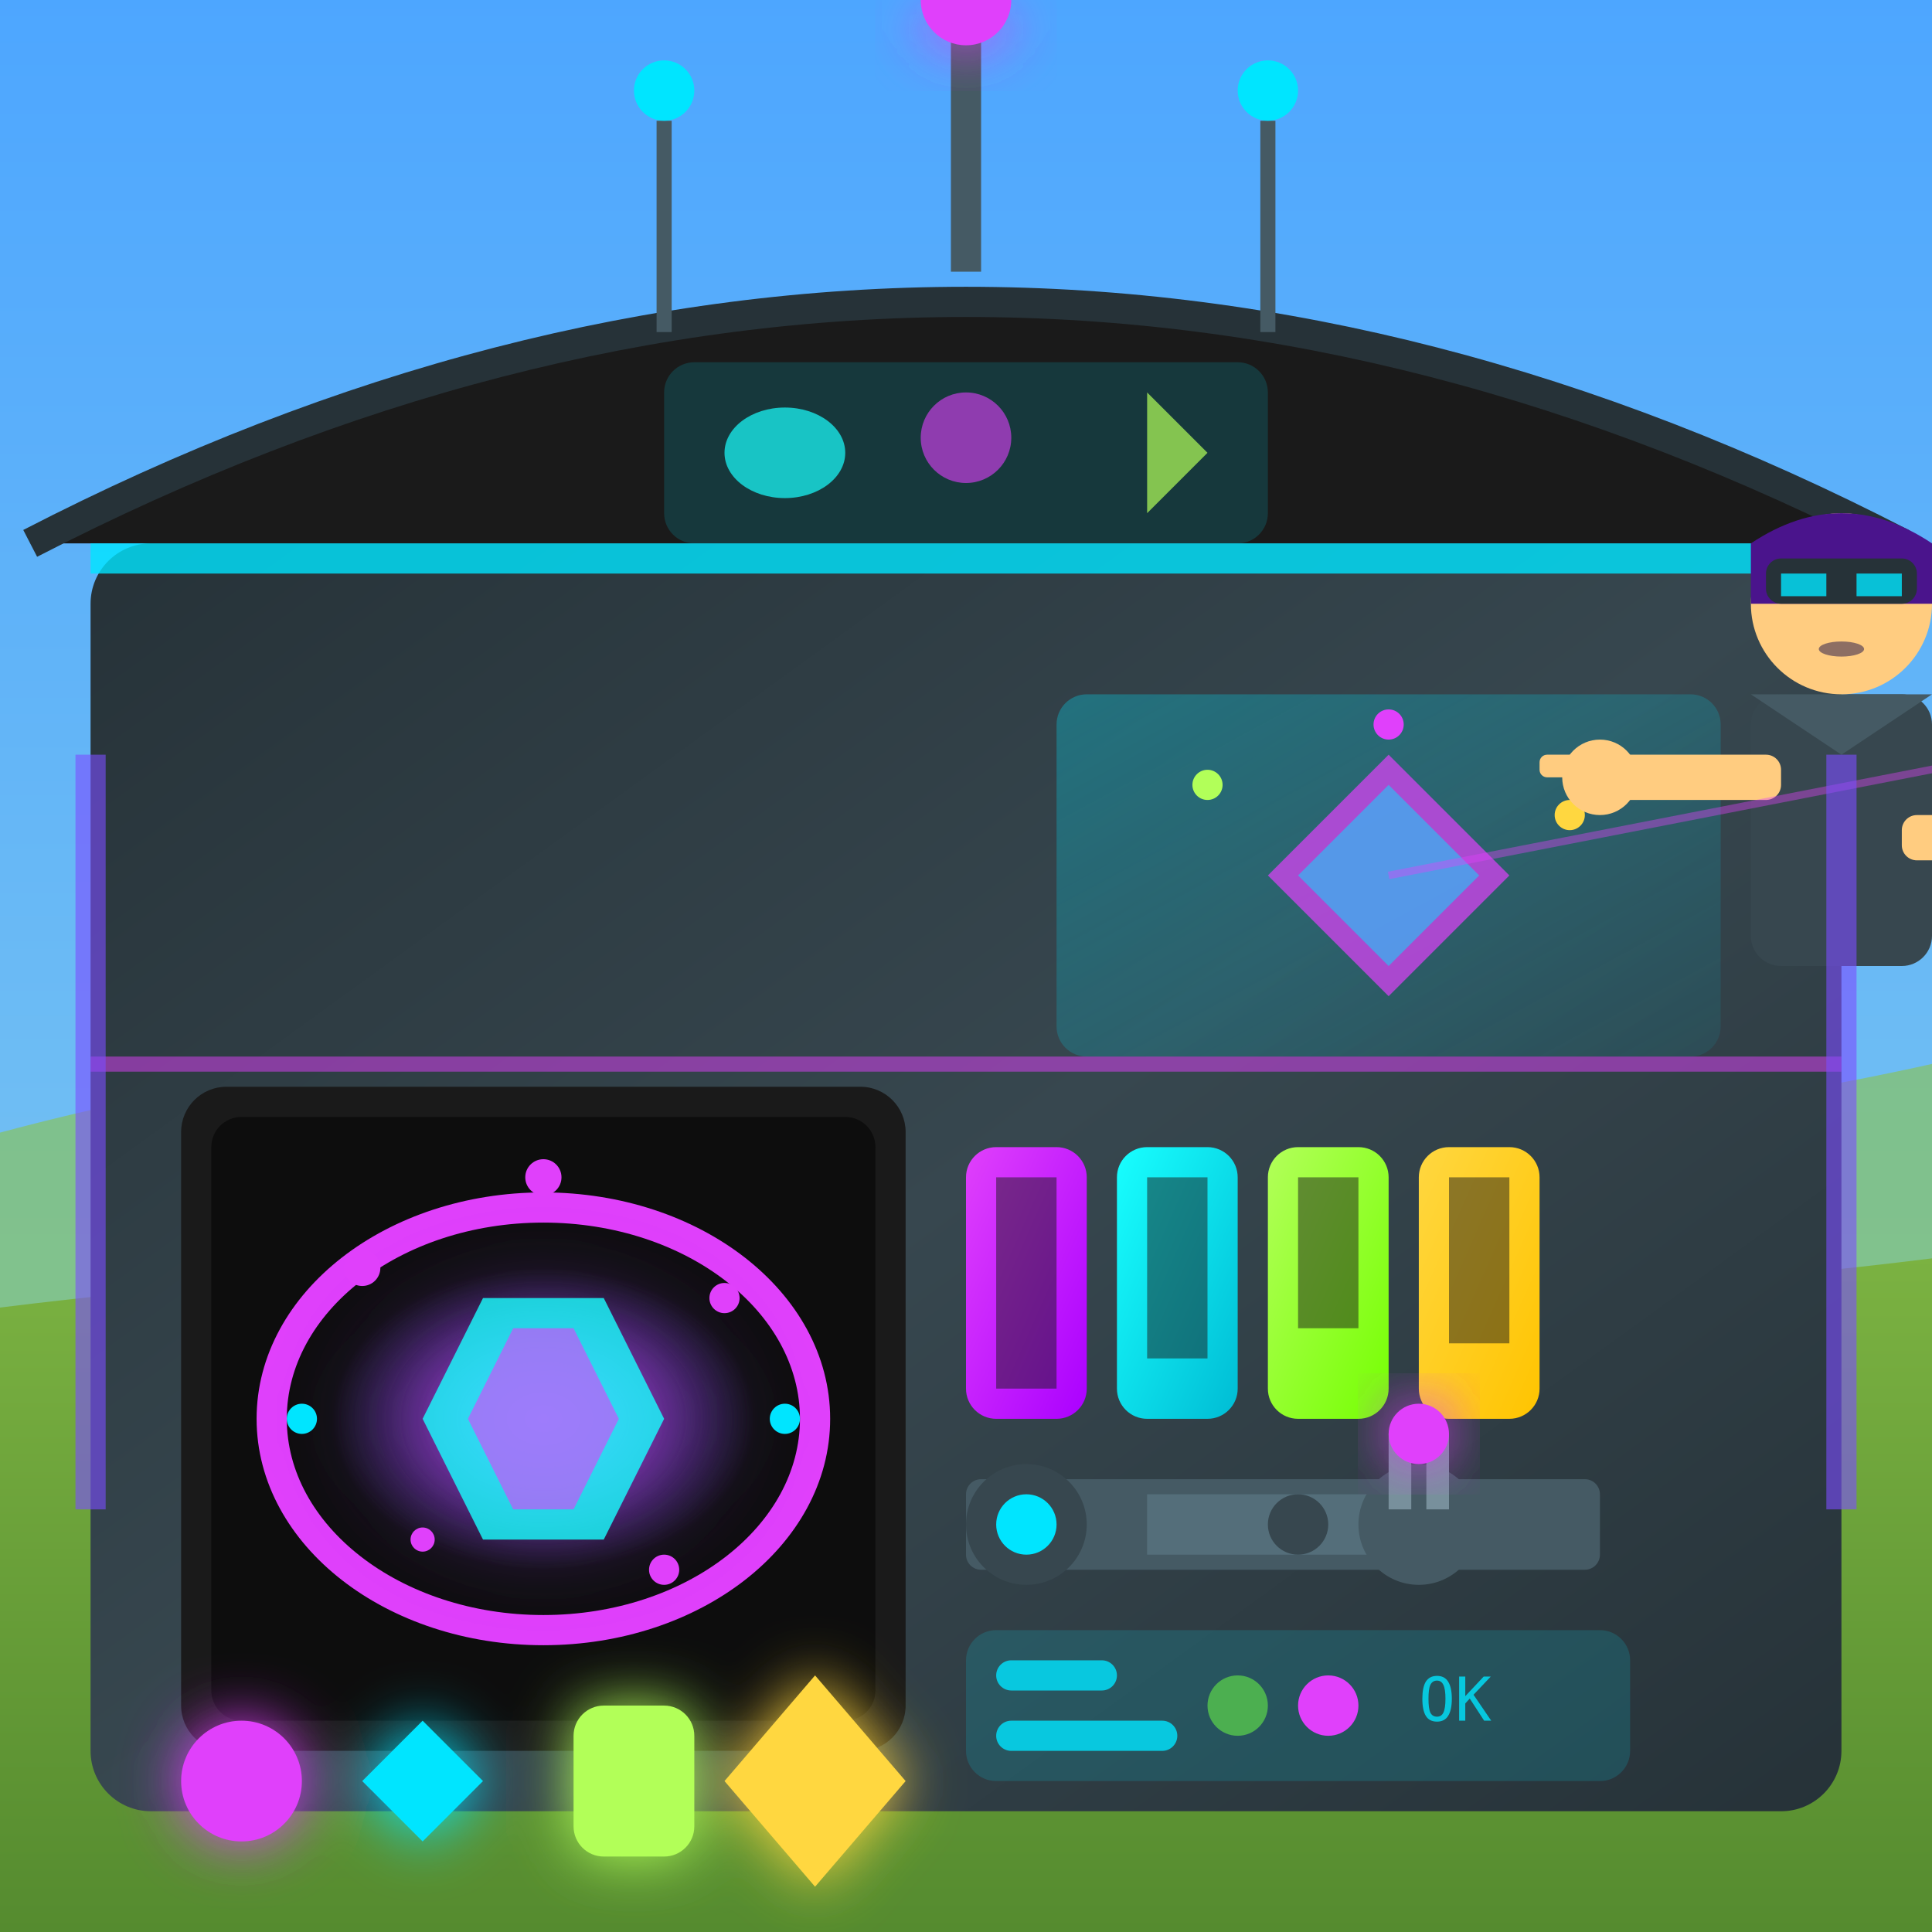
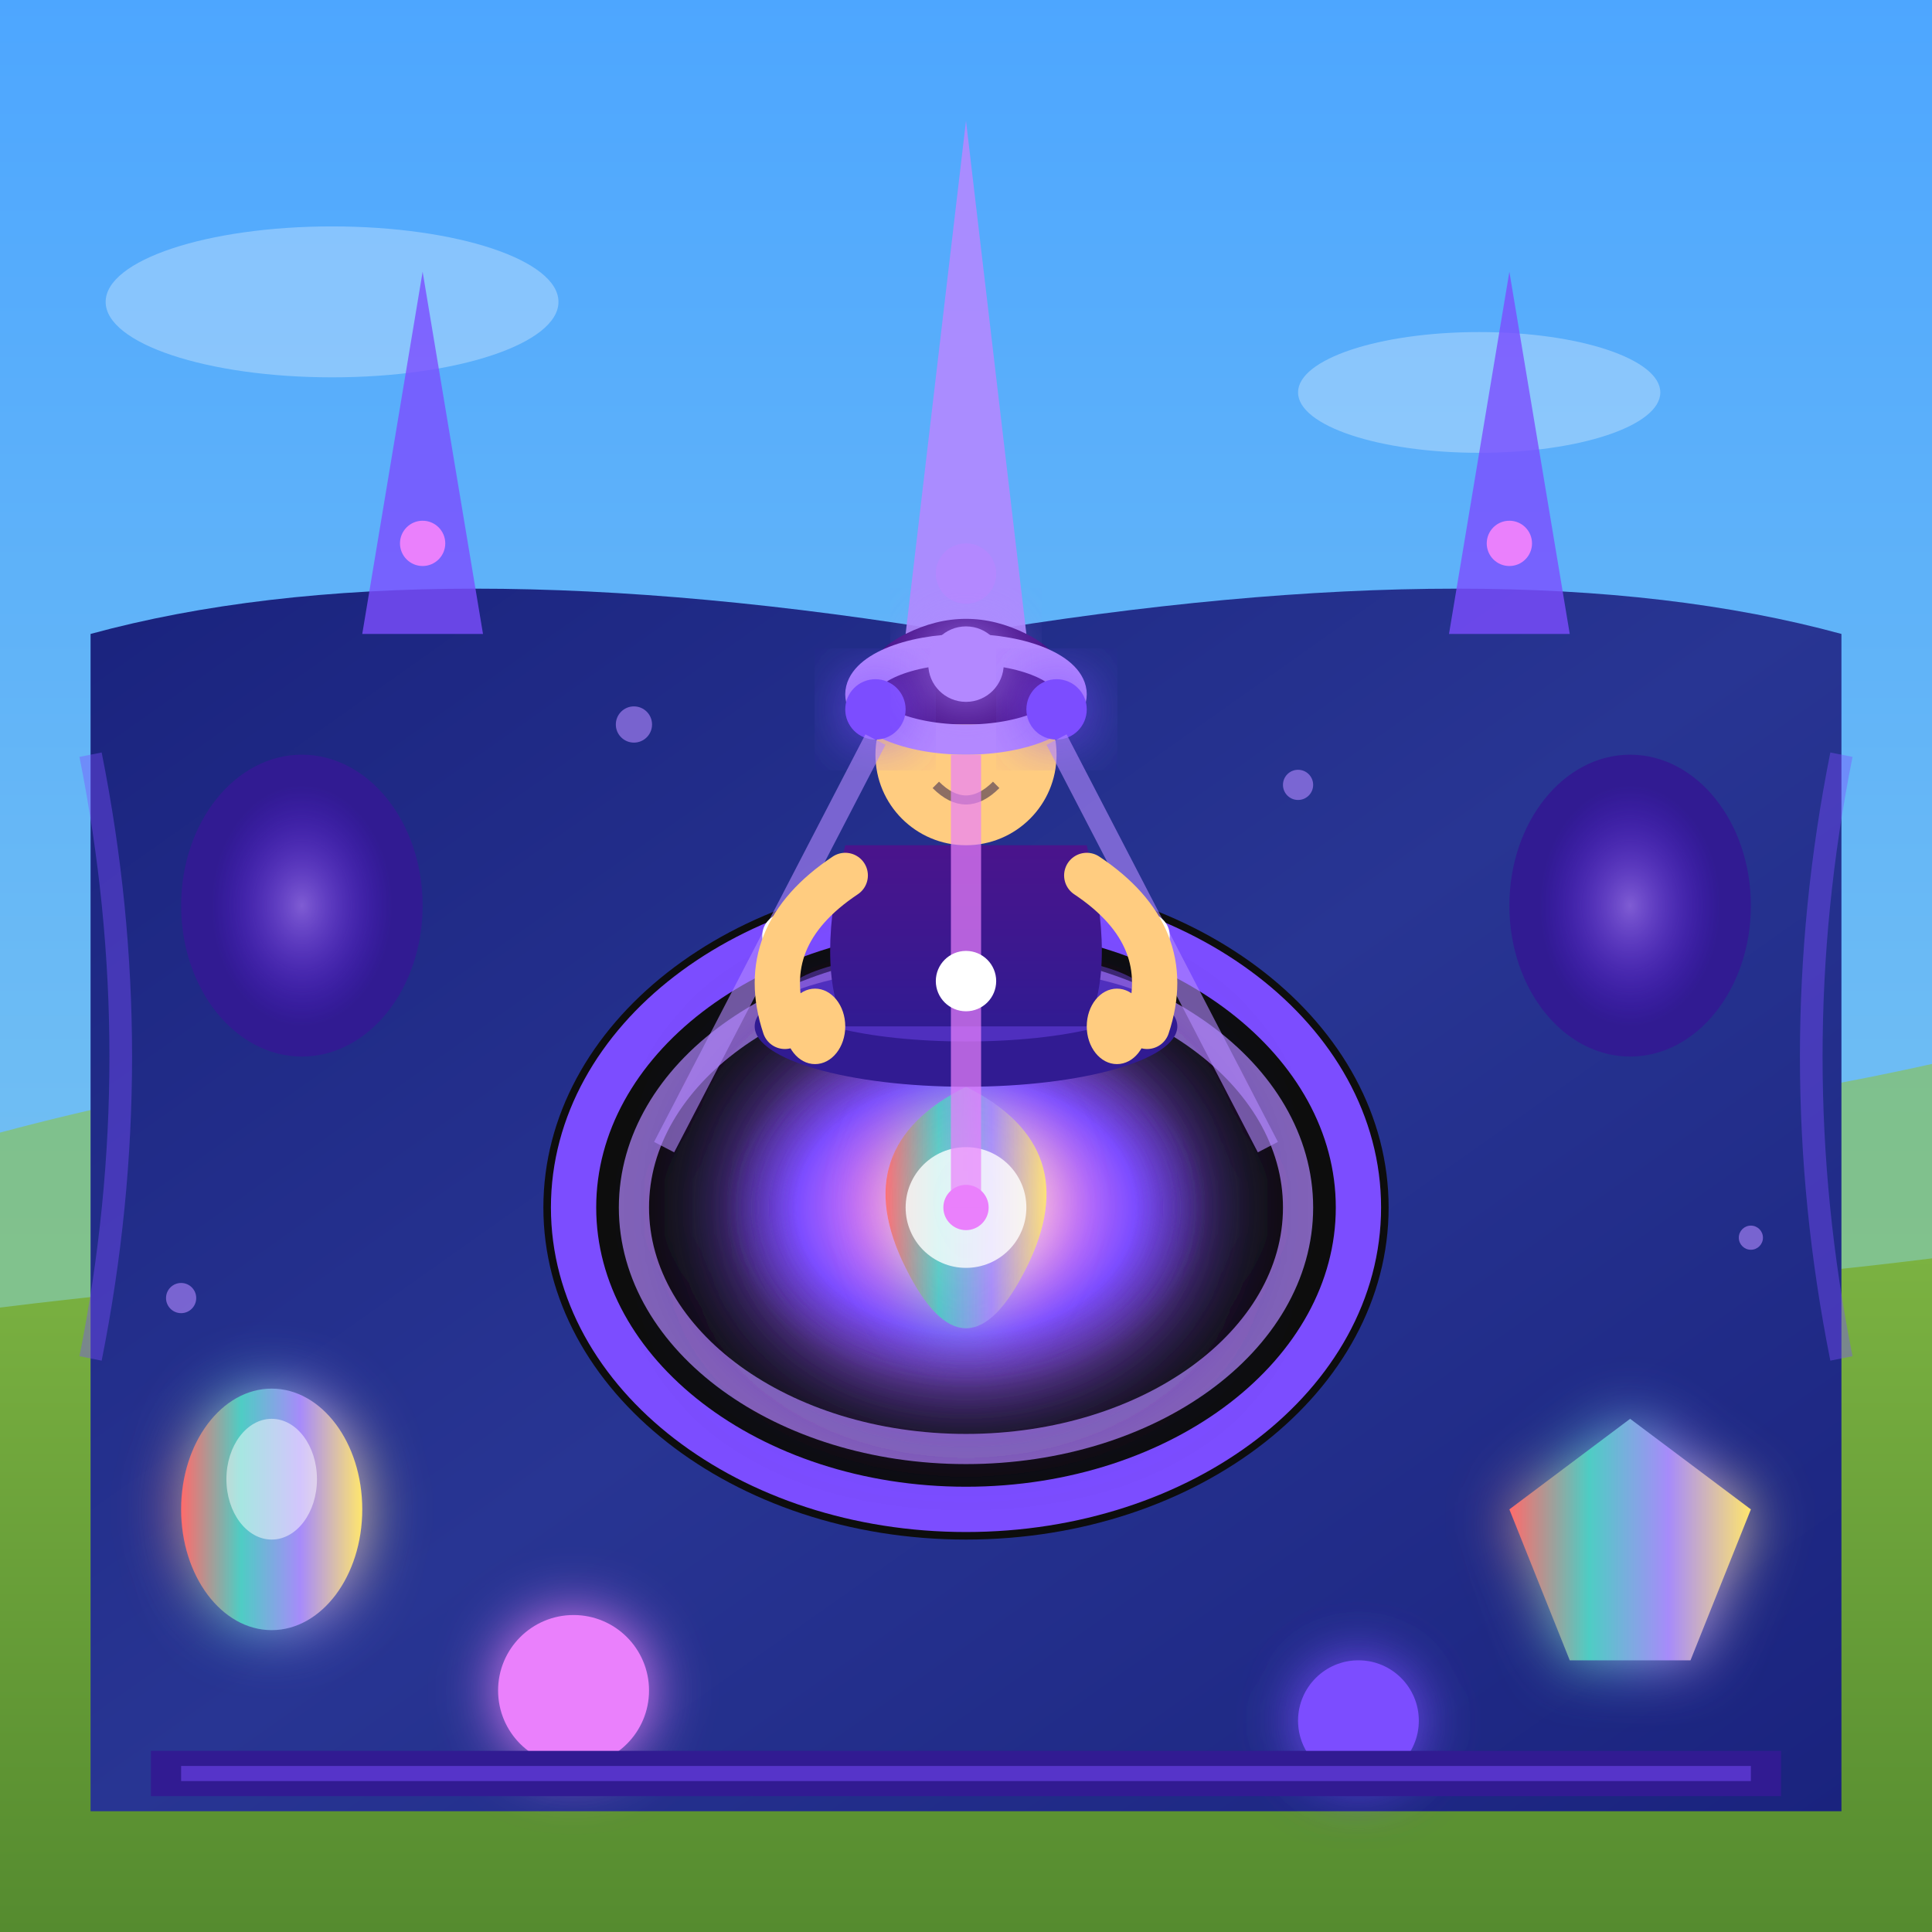
<svg xmlns="http://www.w3.org/2000/svg" viewBox="0 0 128 128" width="128" height="128">
  <defs>
-     <linearGradient id="techWall" x1="0%" y1="0%" x2="100%" y2="100%">
-       <stop offset="0%" style="stop-color:#263238" />
-       <stop offset="50%" style="stop-color:#37474F" />
-       <stop offset="100%" style="stop-color:#263238" />
-     </linearGradient>
-     <linearGradient id="holoPanel" x1="0%" y1="0%" x2="100%" y2="100%">
-       <stop offset="0%" style="stop-color:#00E5FF" stop-opacity="0.3" />
-       <stop offset="100%" style="stop-color:#00BCD4" stop-opacity="0.1" />
-     </linearGradient>
-     <radialGradient id="fabricatorGlow" cx="50%" cy="50%" r="50%">
-       <stop offset="0%" style="stop-color:#E040FB" stop-opacity="0.8" />
-       <stop offset="100%" style="stop-color:#7C4DFF" stop-opacity="0" />
-     </radialGradient>
-     <radialGradient id="holoBeam" cx="50%" cy="0%" r="100%">
-       <stop offset="0%" style="stop-color:#00E5FF" stop-opacity="0.8" />
-       <stop offset="100%" style="stop-color:#00E5FF" stop-opacity="0" />
-     </radialGradient>
-     <linearGradient id="magenta" x1="0%" y1="0%" x2="100%" y2="100%">
-       <stop offset="0%" style="stop-color:#E040FB" />
-       <stop offset="100%" style="stop-color:#AA00FF" />
-     </linearGradient>
-     <linearGradient id="cyan" x1="0%" y1="0%" x2="100%" y2="100%">
-       <stop offset="0%" style="stop-color:#18FFFF" />
-       <stop offset="100%" style="stop-color:#00BCD4" />
-     </linearGradient>
-     <linearGradient id="lime" x1="0%" y1="0%" x2="100%" y2="100%">
-       <stop offset="0%" style="stop-color:#B2FF59" />
-       <stop offset="100%" style="stop-color:#76FF03" />
-     </linearGradient>
-     <linearGradient id="amber" x1="0%" y1="0%" x2="100%" y2="100%">
-       <stop offset="0%" style="stop-color:#FFD740" />
-       <stop offset="100%" style="stop-color:#FFC400" />
-     </linearGradient>
    <linearGradient id="sky" x1="0%" y1="0%" x2="0%" y2="100%">
      <stop offset="0%" style="stop-color:#4da6ff" />
      <stop offset="100%" style="stop-color:#87ceeb" />
    </linearGradient>
    <linearGradient id="grass" x1="0%" y1="0%" x2="0%" y2="100%">
      <stop offset="0%" style="stop-color:#7cb342" />
      <stop offset="100%" style="stop-color:#558b2f" />
+     </linearGradient>
+     <linearGradient id="bioWall" x1="0%" y1="0%" x2="100%" y2="100%">
+       <stop offset="0%" style="stop-color:#1A237E" />
+       <stop offset="50%" style="stop-color:#283593" />
+       <stop offset="100%" style="stop-color:#1A237E" />
+     </linearGradient>
+     <radialGradient id="dreamCore" cx="50%" cy="50%" r="50%">
+       <stop offset="0%" style="stop-color:#FFFFFF" />
+       <stop offset="30%" style="stop-color:#EA80FC" />
+       <stop offset="70%" style="stop-color:#7C4DFF" />
+       <stop offset="100%" style="stop-color:#311B92" stop-opacity="0" />
+     </radialGradient>
+     <radialGradient id="neuralGlow" cx="50%" cy="50%" r="50%">
+       <stop offset="0%" style="stop-color:#B388FF" />
+       <stop offset="100%" style="stop-color:#651FFF" stop-opacity="0" />
+     </radialGradient>
+     <linearGradient id="rainbowFlow" x1="0%" y1="0%" x2="100%" y2="0%">
+       <stop offset="0%" style="stop-color:#FF6B6B">
+         <animate attributeName="stop-color" values="#FF6B6B;#4ECDC4;#A78BFA;#FFE66D;#FF6B6B" dur="4s" repeatCount="indefinite" />
+       </stop>
+       <stop offset="33%" style="stop-color:#4ECDC4">
+         <animate attributeName="stop-color" values="#4ECDC4;#A78BFA;#FFE66D;#FF6B6B;#4ECDC4" dur="4s" repeatCount="indefinite" />
+       </stop>
+       <stop offset="66%" style="stop-color:#A78BFA">
+         <animate attributeName="stop-color" values="#A78BFA;#FFE66D;#FF6B6B;#4ECDC4;#A78BFA" dur="4s" repeatCount="indefinite" />
+       </stop>
+       <stop offset="100%" style="stop-color:#FFE66D">
+         <animate attributeName="stop-color" values="#FFE66D;#FF6B6B;#4ECDC4;#A78BFA;#FFE66D" dur="4s" repeatCount="indefinite" />
+       </stop>
+     </linearGradient>
+     <linearGradient id="artistRobe" x1="0%" y1="0%" x2="0%" y2="100%">
+       <stop offset="0%" style="stop-color:#4A148C" />
+       <stop offset="100%" style="stop-color:#311B92" />
    </linearGradient>
    <filter id="glow" x="-50%" y="-50%" width="200%" height="200%">
      <feGaussianBlur stdDeviation="2" result="coloredBlur" />
      <feMerge>
        <feMergeNode in="coloredBlur" />
        <feMergeNode in="SourceGraphic" />
      </feMerge>
    </filter>
-     <filter id="strongGlow" x="-100%" y="-100%" width="300%" height="300%">
-       <feGaussianBlur stdDeviation="3" result="coloredBlur" />
+     <filter id="dreamGlow" x="-100%" y="-100%" width="300%" height="300%">
+       <feGaussianBlur stdDeviation="4" result="coloredBlur" />
      <feMerge>
+         <feMergeNode in="coloredBlur" />
        <feMergeNode in="coloredBlur" />
        <feMergeNode in="SourceGraphic" />
      </feMerge>
    </filter>
  </defs>
  <rect width="128" height="128" fill="url(#sky)" />
+   <g fill="white" opacity="0.3">
+     <ellipse cx="22" cy="20" rx="15" ry="5">
+       <animate attributeName="cx" values="22;32;22" dur="28s" repeatCount="indefinite" />
+     </ellipse>
+     <ellipse cx="98" cy="26" rx="12" ry="4">
+       <animate attributeName="cx" values="98;108;98" dur="32s" repeatCount="indefinite" />
+     </ellipse>
+   </g>
  <path d="M-10,78 Q30,65 64,72 Q98,79 138,68 L138,88 L-10,88 Z" fill="#8bc34a" opacity="0.6" />
  <path d="M-10,128 L-10,88 Q30,82 64,85 Q98,88 138,82 L138,128 Z" fill="url(#grass)" />
-   <rect x="6" y="36" width="116" height="84" fill="url(#techWall)" rx="4" />
-   <path d="M2,36 Q64,4 126,36" fill="#1A1A1A" stroke="#263238" stroke-width="2" />
-   <line x1="64" y1="2" x2="64" y2="18" stroke="#455A64" stroke-width="2" />
-   <circle cx="64" cy="0" r="3" fill="#E040FB" filter="url(#glow)">
-     <animate attributeName="r" values="2;4;2" dur="1.5s" repeatCount="indefinite" />
-     <animate attributeName="opacity" values="0.6;1;0.6" dur="1.5s" repeatCount="indefinite" />
+   <path d="M6,42 L6,120 L122,120 L122,42 Q100,36 64,42 Q28,36 6,42" fill="url(#bioWall)" />
+   <polygon points="24,42 28,18 32,42" fill="#7C4DFF" opacity="0.8">
+     <animate attributeName="opacity" values="0.6;0.9;0.6" dur="3s" repeatCount="indefinite" />
+   </polygon>
+   <polygon points="60,42 64,8 68,42" fill="#B388FF" opacity="0.9">
+     <animate attributeName="opacity" values="0.8;1;0.8" dur="2.5s" repeatCount="indefinite" />
+   </polygon>
+   <polygon points="96,42 100,18 104,42" fill="#7C4DFF" opacity="0.8">
+     <animate attributeName="opacity" values="0.7;0.95;0.7" dur="3.2s" repeatCount="indefinite" />
+   </polygon>
+   <circle cx="28" cy="36" r="1.5" fill="#EA80FC">
+     <animate attributeName="cy" values="42;26;18" dur="1.5s" repeatCount="indefinite" />
+     <animate attributeName="opacity" values="1;0.5;0" dur="1.5s" repeatCount="indefinite" />
  </circle>
-   <circle cx="64" cy="0" r="6" fill="none" stroke="#E040FB" stroke-width="0.5" opacity="0">
-     <animate attributeName="r" values="4;12;20" dur="2s" repeatCount="indefinite" />
-     <animate attributeName="opacity" values="0.6;0.2;0" dur="2s" repeatCount="indefinite" />
+   <circle cx="64" cy="38" r="2" fill="#B388FF">
+     <animate attributeName="cy" values="42;24;8" dur="1.8s" repeatCount="indefinite" />
+     <animate attributeName="opacity" values="1;0.4;0" dur="1.8s" repeatCount="indefinite" />
  </circle>
-   <line x1="44" y1="8" x2="44" y2="22" stroke="#455A64" stroke-width="1" />
-   <circle cx="44" cy="6" r="2" fill="#00E5FF">
-     <animate attributeName="opacity" values="0.5;1;0.5" dur="1s" repeatCount="indefinite" />
+   <circle cx="100" cy="36" r="1.5" fill="#EA80FC">
+     <animate attributeName="cy" values="42;28;18" dur="1.6s" repeatCount="indefinite" />
+     <animate attributeName="opacity" values="0.8;0.4;0" dur="1.6s" repeatCount="indefinite" />
  </circle>
-   <line x1="84" y1="8" x2="84" y2="22" stroke="#455A64" stroke-width="1" />
-   <circle cx="84" cy="6" r="2" fill="#00E5FF">
-     <animate attributeName="opacity" values="1;0.5;1" dur="1s" repeatCount="indefinite" />
-   </circle>
-   <rect x="6" y="36" width="116" height="2" fill="#00E5FF" opacity="0.8">
-     <animate attributeName="opacity" values="0.6;1;0.6" dur="2s" repeatCount="indefinite" />
+   <ellipse cx="20" cy="60" rx="8" ry="10" fill="#311B92">
+     <animate attributeName="ry" values="10;11;10" dur="4s" repeatCount="indefinite" />
+   </ellipse>
+   <ellipse cx="20" cy="60" rx="6" ry="8" fill="url(#neuralGlow)" opacity="0.6">
+     <animate attributeName="opacity" values="0.4;0.8;0.4" dur="2s" repeatCount="indefinite" />
+   </ellipse>
+   <ellipse cx="108" cy="60" rx="8" ry="10" fill="#311B92">
+     <animate attributeName="ry" values="10;11;10" dur="4.5s" repeatCount="indefinite" />
+   </ellipse>
+   <ellipse cx="108" cy="60" rx="6" ry="8" fill="url(#neuralGlow)" opacity="0.6">
+     <animate attributeName="opacity" values="0.6;0.9;0.6" dur="2.2s" repeatCount="indefinite" />
+   </ellipse>
+   <ellipse cx="64" cy="80" rx="28" ry="22" fill="#0D0D0D" />
+   <ellipse cx="64" cy="80" rx="26" ry="20" fill="none" stroke="#7C4DFF" stroke-width="3">
+     <animate attributeName="rx" values="24;28;24" dur="3s" repeatCount="indefinite" />
+     <animate attributeName="ry" values="18;22;18" dur="3s" repeatCount="indefinite" />
+   </ellipse>
+   <ellipse cx="64" cy="80" rx="22" ry="16" fill="none" stroke="#B388FF" stroke-width="2" opacity="0.7">
+     <animate attributeName="rx" values="20;24;20" dur="2.5s" repeatCount="indefinite" />
+     <animate attributeName="ry" values="14;18;14" dur="2.5s" repeatCount="indefinite" />
+   </ellipse>
+   <ellipse cx="64" cy="80" rx="16" ry="12" fill="url(#dreamCore)" filter="url(#dreamGlow)">
+     <animate attributeName="rx" values="14;18;14" dur="2s" repeatCount="indefinite" />
+     <animate attributeName="ry" values="10;14;10" dur="2s" repeatCount="indefinite" />
+   </ellipse>
+   <g filter="url(#glow)">
+     <path d="M64,72 Q72,76 68,84 Q64,92 60,84 Q56,76 64,72" fill="url(#rainbowFlow)" opacity="0.9">
+       <animate attributeName="d" values="M64,72 Q72,76 68,84 Q64,92 60,84 Q56,76 64,72;                 M64,70 Q76,78 66,86 Q62,94 58,82 Q54,74 64,70;                 M64,74 Q70,74 70,82 Q66,90 62,86 Q58,78 64,74;                 M64,72 Q72,76 68,84 Q64,92 60,84 Q56,76 64,72" dur="4s" repeatCount="indefinite" />
+     </path>
+     <circle cx="64" cy="80" r="4" fill="#FFFFFF" opacity="0.8">
+       <animate attributeName="r" values="3;6;3" dur="1.5s" repeatCount="indefinite" />
+       <animate attributeName="opacity" values="0.6;1;0.6" dur="1.5s" repeatCount="indefinite" />
+     </circle>
+   </g>
+   <g fill="#EA80FC">
+     <circle cx="64" cy="80" r="1.5">
+       <animate attributeName="cx" values="64;50;40" dur="2s" repeatCount="indefinite" />
+       <animate attributeName="cy" values="80;72;68" dur="2s" repeatCount="indefinite" />
+       <animate attributeName="opacity" values="0;1;0" dur="2s" repeatCount="indefinite" />
+     </circle>
+     <circle cx="64" cy="80" r="1.2">
+       <animate attributeName="cx" values="64;78;88" dur="2.2s" repeatCount="indefinite" />
+       <animate attributeName="cy" values="80;74;70" dur="2.2s" repeatCount="indefinite" />
+       <animate attributeName="opacity" values="0;1;0" dur="2.2s" repeatCount="indefinite" />
+     </circle>
+     <circle cx="64" cy="80" r="1">
+       <animate attributeName="cx" values="64;52;44" dur="1.8s" repeatCount="indefinite" />
+       <animate attributeName="cy" values="80;88;94" dur="1.8s" repeatCount="indefinite" />
+       <animate attributeName="opacity" values="0;0.8;0" dur="1.8s" repeatCount="indefinite" />
+     </circle>
+     <circle cx="64" cy="80" r="1.3">
+       <animate attributeName="cx" values="64;76;84" dur="2.4s" repeatCount="indefinite" />
+       <animate attributeName="cy" values="80;86;92" dur="2.4s" repeatCount="indefinite" />
+       <animate attributeName="opacity" values="0;0.9;0" dur="2.4s" repeatCount="indefinite" />
+     </circle>
+   </g>
+   <g transform="translate(64, 50)">
+     <ellipse cx="0" cy="18" rx="14" ry="4" fill="#311B92">
+       <animate attributeName="cy" values="18;16;18" dur="3s" repeatCount="indefinite" />
+     </ellipse>
+     <ellipse cx="0" cy="16" rx="12" ry="3" fill="#7C4DFF" opacity="0.4">
+       <animate attributeName="cy" values="16;14;16" dur="3s" repeatCount="indefinite" />
+     </ellipse>
+     <path d="M-8,6 Q-10,14 -8,18 L8,18 Q10,14 8,6 Z" fill="url(#artistRobe)">
+       <animate attributeName="d" values="M-8,6 Q-10,14 -8,18 L8,18 Q10,14 8,6 Z;M-8,6 Q-11,14 -9,18 L9,18 Q11,14 8,6 Z;M-8,6 Q-10,14 -8,18 L8,18 Q10,14 8,6 Z" dur="4s" repeatCount="indefinite" />
+     </path>
+     <circle cx="0" cy="0" r="6" fill="#FFCC80" />
+     <path d="M-3,-1 Q-2,-2 -1,-1" fill="none" stroke="#5D4037" stroke-width="0.8" />
+     <path d="M1,-1 Q2,-2 3,-1" fill="none" stroke="#5D4037" stroke-width="0.8" />
+     <path d="M-2,2 Q0,4 2,2" fill="none" stroke="#8D6E63" stroke-width="0.6" />
+     <path d="M-6,-2 Q-8,-6 -4,-8 Q0,-10 4,-8 Q8,-6 6,-2" fill="#4A148C" />
+     <ellipse cx="0" cy="-4" rx="7" ry="3" fill="none" stroke="#B388FF" stroke-width="2">
+       <animate attributeName="stroke" values="#B388FF;#EA80FC;#B388FF" dur="1s" repeatCount="indefinite" />
+     </ellipse>
+     <circle cx="-6" cy="-3" r="2" fill="#7C4DFF" filter="url(#glow)">
+       <animate attributeName="fill" values="#7C4DFF;#EA80FC;#7C4DFF" dur="0.8s" repeatCount="indefinite" />
+     </circle>
+     <circle cx="0" cy="-6" r="2.5" fill="#B388FF" filter="url(#glow)">
+       <animate attributeName="fill" values="#B388FF;#FFFFFF;#B388FF" dur="0.6s" repeatCount="indefinite" />
+       <animate attributeName="r" values="2;3;2" dur="0.6s" repeatCount="indefinite" />
+     </circle>
+     <circle cx="6" cy="-3" r="2" fill="#7C4DFF" filter="url(#glow)">
+       <animate attributeName="fill" values="#7C4DFF;#EA80FC;#7C4DFF" dur="0.8s" repeatCount="indefinite" begin="0.2s" />
+     </circle>
+     <line x1="-6" y1="-1" x2="-20" y2="26" stroke="#B388FF" stroke-width="1.5" opacity="0.6">
+       <animate attributeName="opacity" values="0.3;0.8;0.3" dur="1s" repeatCount="indefinite" />
+     </line>
+     <line x1="0" y1="0" x2="0" y2="30" stroke="#EA80FC" stroke-width="2" opacity="0.7">
+       <animate attributeName="opacity" values="0.4;1;0.4" dur="0.8s" repeatCount="indefinite" />
+     </line>
+     <line x1="6" y1="-1" x2="20" y2="26" stroke="#B388FF" stroke-width="1.5" opacity="0.6">
+       <animate attributeName="opacity" values="0.3;0.8;0.3" dur="1s" repeatCount="indefinite" begin="0.3s" />
+     </line>
+     <circle cx="-12" cy="12" r="1.5" fill="#FFFFFF">
+       <animate attributeName="cx" values="-6;-13;-20" dur="0.8s" repeatCount="indefinite" />
+       <animate attributeName="cy" values="-1;12;26" dur="0.8s" repeatCount="indefinite" />
+       <animate attributeName="opacity" values="1;0.5;0" dur="0.8s" repeatCount="indefinite" />
+     </circle>
+     <circle cx="0" cy="15" r="2" fill="#FFFFFF">
+       <animate attributeName="cy" values="0;15;30" dur="0.6s" repeatCount="indefinite" />
+       <animate attributeName="opacity" values="1;0.6;0" dur="0.6s" repeatCount="indefinite" />
+     </circle>
+     <circle cx="12" cy="12" r="1.5" fill="#FFFFFF">
+       <animate attributeName="cx" values="6;13;20" dur="0.8s" repeatCount="indefinite" />
+       <animate attributeName="cy" values="-1;12;26" dur="0.8s" repeatCount="indefinite" />
+       <animate attributeName="opacity" values="1;0.5;0" dur="0.8s" repeatCount="indefinite" begin="0.2s" />
+     </circle>
+     <path d="M-8,8 Q-14,12 -12,18" fill="none" stroke="#FFCC80" stroke-width="3" stroke-linecap="round" />
+     <path d="M8,8 Q14,12 12,18" fill="none" stroke="#FFCC80" stroke-width="3" stroke-linecap="round" />
+     <ellipse cx="-10" cy="18" rx="2" ry="2.5" fill="#FFCC80" />
+     <ellipse cx="10" cy="18" rx="2" ry="2.5" fill="#FFCC80" />
+   </g>
+   <g filter="url(#glow)">
+     <ellipse cx="18" cy="100" rx="6" ry="8" fill="url(#rainbowFlow)">
+       <animate attributeName="ry" values="8;10;8" dur="3s" repeatCount="indefinite" />
+     </ellipse>
+     <ellipse cx="18" cy="98" rx="3" ry="4" fill="#FFFFFF" opacity="0.5" />
+     <polygon points="108,94 116,100 112,110 104,110 100,100" fill="url(#rainbowFlow)">
+       <animateTransform attributeName="transform" type="rotate" values="0 108 102;10 108 102;0 108 102;-10 108 102;0 108 102" dur="5s" repeatCount="indefinite" />
+     </polygon>
+     <circle cx="38" cy="112" r="5" fill="#EA80FC">
+       <animate attributeName="cy" values="112;108;112" dur="2s" repeatCount="indefinite" />
+       <animate attributeName="r" values="5;6;5" dur="2s" repeatCount="indefinite" />
+     </circle>
+     <circle cx="90" cy="114" r="4" fill="#7C4DFF">
+       <animate attributeName="cy" values="114;110;114" dur="2.5s" repeatCount="indefinite" />
+     </circle>
+   </g>
+   <g fill="#B388FF" opacity="0.6">
+     <circle cx="12" cy="86" r="1">
+       <animate attributeName="cy" values="86;80;74" dur="3s" repeatCount="indefinite" />
+       <animate attributeName="opacity" values="0.6;0.2;0" dur="3s" repeatCount="indefinite" />
+     </circle>
+     <circle cx="116" cy="82" r="0.8">
+       <animate attributeName="cy" values="82;76;70" dur="3.5s" repeatCount="indefinite" />
+       <animate attributeName="opacity" values="0.5;0.2;0" dur="3.5s" repeatCount="indefinite" />
+     </circle>
+     <circle cx="42" cy="48" r="1.2">
+       <animate attributeName="cy" values="48;42;36" dur="2.5s" repeatCount="indefinite" />
+       <animate attributeName="opacity" values="0.7;0.3;0" dur="2.5s" repeatCount="indefinite" />
+     </circle>
+     <circle cx="86" cy="52" r="1">
+       <animate attributeName="cy" values="52;46;40" dur="2.8s" repeatCount="indefinite" />
+       <animate attributeName="opacity" values="0.6;0.2;0" dur="2.8s" repeatCount="indefinite" />
+     </circle>
+   </g>
+   <rect x="10" y="116" width="108" height="3" fill="#311B92" />
+   <rect x="12" y="117" width="104" height="1" fill="#7C4DFF" opacity="0.5">
+     <animate attributeName="opacity" values="0.3;0.7;0.3" dur="2s" repeatCount="indefinite" />
  </rect>
-   <rect x="6" y="70" width="116" height="1" fill="#E040FB" opacity="0.5">
-     <animate attributeName="opacity" values="0.3;0.7;0.3" dur="2.5s" repeatCount="indefinite" />
-   </rect>
-   <g transform="translate(70, 40)">
-     <rect x="0" y="6" width="44" height="24" fill="url(#holoPanel)" rx="2">
-       <animate attributeName="opacity" values="0.8;1;0.8" dur="3s" repeatCount="indefinite" />
-     </rect>
-     <g>
-       <animateTransform attributeName="transform" type="rotate" values="0 22 18;360 22 18" dur="6s" repeatCount="indefinite" />
-       <polygon points="22,10 30,18 22,26 14,18" fill="#E040FB" opacity="0.7" />
-       <polygon points="22,12 28,18 22,24 16,18" fill="#00E5FF" opacity="0.5" />
-     </g>
-     <circle cx="10" cy="12" r="1" fill="#B2FF59">
-       <animate attributeName="cy" values="12;16;12" dur="1.5s" repeatCount="indefinite" />
-     </circle>
-     <circle cx="34" cy="14" r="1" fill="#FFD740">
-       <animate attributeName="cy" values="14;10;14" dur="1.8s" repeatCount="indefinite" />
-     </circle>
-     <circle cx="22" cy="8" r="1" fill="#E040FB">
-       <animate attributeName="r" values="1;1.5;1" dur="1s" repeatCount="indefinite" />
-     </circle>
-     <rect x="46" y="6" width="12" height="18" fill="#37474F" rx="2" />
-     <polygon points="46,6 52,10 58,6" fill="#455A64" />
-     <circle cx="52" cy="0" r="6" fill="#FFCC80" />
-     <path d="M46,-4 Q52,-8 58,-4 L58,0 L46,0 Z" fill="#4A148C" />
-     <rect x="47" y="-3" width="10" height="3" fill="#263238" rx="1" />
-     <rect x="48" y="-2" width="3" height="1.5" fill="#00E5FF" opacity="0.8">
-       <animate attributeName="opacity" values="0.6;1;0.6" dur="0.8s" repeatCount="indefinite" />
-     </rect>
-     <rect x="53" y="-2" width="3" height="1.5" fill="#00E5FF" opacity="0.8">
-       <animate attributeName="opacity" values="1;0.6;1" dur="0.8s" repeatCount="indefinite" />
-     </rect>
-     <ellipse cx="52" cy="3" rx="1.5" ry="0.5" fill="#8D6E63" />
-     <g>
-       <animateTransform attributeName="transform" type="rotate" values="0 46 12;-20 46 12;0 46 12" dur="2s" repeatCount="indefinite" />
-       <rect x="36" y="10" width="12" height="3" fill="#FFCC80" rx="1" />
-       <circle cx="36" cy="11.5" r="2.5" fill="#FFCC80" />
-       <rect x="32" y="10" width="5" height="1.5" fill="#FFCC80" rx="0.5" />
-     </g>
-     <rect x="56" y="14" width="10" height="3" fill="#FFCC80" rx="1" />
-     <circle cx="66" cy="15.5" r="2.5" fill="#FFCC80" />
-     <rect x="62" y="12" width="2" height="8" fill="#546E7A" />
-     <circle cx="63" cy="10" r="2" fill="#E040FB" filter="url(#glow)">
-       <animate attributeName="r" values="1.5;2.5;1.5" dur="0.5s" repeatCount="indefinite" />
-     </circle>
-     <line x1="63" y1="10" x2="22" y2="18" stroke="#E040FB" stroke-width="0.5" opacity="0.4">
-       <animate attributeName="opacity" values="0.2;0.6;0.2" dur="2s" repeatCount="indefinite" />
-     </line>
-   </g>
-   <rect x="12" y="72" width="48" height="44" fill="#1A1A1A" rx="3" />
-   <rect x="14" y="74" width="44" height="40" fill="#0D0D0D" rx="2" />
-   <ellipse cx="36" cy="94" rx="18" ry="14" fill="none" stroke="#E040FB" stroke-width="2">
-     <animate attributeName="stroke-dasharray" values="0 120;60 60;0 120" dur="3s" repeatCount="indefinite" />
-   </ellipse>
-   <ellipse cx="36" cy="94" rx="14" ry="10" fill="url(#fabricatorGlow)" filter="url(#strongGlow)">
-     <animate attributeName="rx" values="12;16;12" dur="2s" repeatCount="indefinite" />
-     <animate attributeName="ry" values="8;12;8" dur="2s" repeatCount="indefinite" />
-   </ellipse>
-   <g>
-     <animateTransform attributeName="transform" type="scale" values="0.8;1.2;0.8" dur="2.5s" repeatCount="indefinite" />
-     <animateTransform attributeName="transform" type="rotate" values="0 36 94;15 36 94;0 36 94;-15 36 94;0 36 94" dur="4s" repeatCount="indefinite" additive="sum" />
-     <polygon points="32,86 40,86 44,94 40,102 32,102 28,94" fill="#18FFFF" opacity="0.8" />
-     <polygon points="34,88 38,88 41,94 38,100 34,100 31,94" fill="#E040FB" opacity="0.6" />
-   </g>
-   <ellipse cx="36" cy="102" rx="10" ry="3" fill="none" stroke="#00E5FF" stroke-width="1" opacity="0">
-     <animate attributeName="ry" values="3;8;12" dur="2s" repeatCount="indefinite" />
-     <animate attributeName="opacity" values="0.8;0.3;0" dur="2s" repeatCount="indefinite" />
-   </ellipse>
-   <g fill="#E040FB">
-     <circle cx="24" cy="84" r="1.2">
-       <animate attributeName="cx" values="24;32;36" dur="1.5s" repeatCount="indefinite" />
-       <animate attributeName="cy" values="84;88;94" dur="1.5s" repeatCount="indefinite" />
-       <animate attributeName="opacity" values="1;0.5;0" dur="1.5s" repeatCount="indefinite" />
-     </circle>
-     <circle cx="48" cy="86" r="1">
-       <animate attributeName="cx" values="48;42;36" dur="1.8s" repeatCount="indefinite" />
-       <animate attributeName="cy" values="86;90;94" dur="1.8s" repeatCount="indefinite" />
-       <animate attributeName="opacity" values="0.8;0.4;0" dur="1.8s" repeatCount="indefinite" />
-     </circle>
-     <circle cx="36" cy="78" r="1.2">
-       <animate attributeName="cy" values="78;86;94" dur="2s" repeatCount="indefinite" />
-       <animate attributeName="opacity" values="1;0.5;0" dur="2s" repeatCount="indefinite" />
-     </circle>
-     <circle cx="28" cy="102" r="0.8">
-       <animate attributeName="cx" values="28;32;36" dur="1.2s" repeatCount="indefinite" />
-       <animate attributeName="cy" values="102;98;94" dur="1.2s" repeatCount="indefinite" />
-       <animate attributeName="opacity" values="0.7;0.3;0" dur="1.2s" repeatCount="indefinite" />
-     </circle>
-     <circle cx="44" cy="104" r="1">
-       <animate attributeName="cx" values="44;40;36" dur="1.4s" repeatCount="indefinite" />
-       <animate attributeName="cy" values="104;99;94" dur="1.4s" repeatCount="indefinite" />
-       <animate attributeName="opacity" values="0.9;0.4;0" dur="1.4s" repeatCount="indefinite" />
-     </circle>
-   </g>
-   <g fill="#00E5FF">
-     <circle cx="20" cy="94" r="1">
-       <animate attributeName="cx" values="20;28;36" dur="1.6s" repeatCount="indefinite" />
-       <animate attributeName="opacity" values="1;0.3;0" dur="1.6s" repeatCount="indefinite" />
-     </circle>
-     <circle cx="52" cy="94" r="1">
-       <animate attributeName="cx" values="52;44;36" dur="1.3s" repeatCount="indefinite" />
-       <animate attributeName="opacity" values="1;0.4;0" dur="1.3s" repeatCount="indefinite" />
-     </circle>
-   </g>
-   <rect x="64" y="76" width="8" height="18" fill="url(#magenta)" rx="2" />
-   <rect x="74" y="76" width="8" height="18" fill="url(#cyan)" rx="2" />
-   <rect x="84" y="76" width="8" height="18" fill="url(#lime)" rx="2" />
-   <rect x="94" y="76" width="8" height="18" fill="url(#amber)" rx="2" />
-   <rect x="66" y="78" width="4" height="14" fill="#1A1A1A" opacity="0.5">
-     <animate attributeName="height" values="14;8;14" dur="5s" repeatCount="indefinite" />
-   </rect>
-   <rect x="76" y="78" width="4" height="12" fill="#1A1A1A" opacity="0.5">
-     <animate attributeName="height" values="12;4;12" dur="6s" repeatCount="indefinite" />
-   </rect>
-   <rect x="86" y="78" width="4" height="10" fill="#1A1A1A" opacity="0.5">
-     <animate attributeName="height" values="10;6;10" dur="4s" repeatCount="indefinite" />
-   </rect>
-   <rect x="96" y="78" width="4" height="11" fill="#1A1A1A" opacity="0.5">
-     <animate attributeName="height" values="11;7;11" dur="5.5s" repeatCount="indefinite" />
-   </rect>
-   <rect x="64" y="98" width="42" height="6" fill="#455A64" rx="1" />
-   <circle cx="68" cy="101" r="4" fill="#37474F" />
-   <circle cx="68" cy="101" r="2" fill="#00E5FF">
-     <animate attributeName="opacity" values="0.5;1;0.5" dur="1s" repeatCount="indefinite" />
-   </circle>
-   <g>
-     <animateTransform attributeName="transform" type="translate" values="0,0;-8,0;0,0" dur="4s" repeatCount="indefinite" />
-     <rect x="76" y="99" width="18" height="4" fill="#546E7A" />
-     <circle cx="86" cy="101" r="2" fill="#37474F" />
-     <g transform="translate(94, 101)">
-       <circle cx="0" cy="0" r="4" fill="#455A64" />
-       <rect x="-2" y="-6" width="1.5" height="5" fill="#78909C">
-         <animateTransform attributeName="transform" type="rotate" values="0 -1.25 -1;-15 -1.25 -1;0 -1.25 -1" dur="4s" repeatCount="indefinite" />
-       </rect>
-       <rect x="0.5" y="-6" width="1.5" height="5" fill="#78909C">
-         <animateTransform attributeName="transform" type="rotate" values="0 1.25 -1;15 1.25 -1;0 1.25 -1" dur="4s" repeatCount="indefinite" />
-       </rect>
-       <circle cx="0" cy="-6" r="2" fill="#E040FB" filter="url(#glow)">
-         <animate attributeName="r" values="1;2.5;1" dur="0.5s" repeatCount="indefinite" />
-       </circle>
-     </g>
-   </g>
-   <rect x="64" y="108" width="44" height="10" fill="#00E5FF" opacity="0.15" rx="2" />
-   <g fill="#00E5FF" opacity="0.8">
-     <rect x="66" y="110" width="8" height="2" rx="1">
-       <animate attributeName="width" values="8;12;8" dur="2s" repeatCount="indefinite" />
-     </rect>
-     <rect x="66" y="114" width="12" height="2" rx="1">
-       <animate attributeName="width" values="12;6;12" dur="2.5s" repeatCount="indefinite" />
-     </rect>
-   </g>
-   <circle cx="82" cy="113" r="2" fill="#4CAF50">
-     <animate attributeName="fill" values="#4CAF50;#8BC34A;#4CAF50" dur="1s" repeatCount="indefinite" />
-   </circle>
-   <circle cx="88" cy="113" r="2" fill="#E040FB">
-     <animate attributeName="r" values="2;2.5;2" dur="1.2s" repeatCount="indefinite" />
-   </circle>
-   <text x="94" y="114" fill="#00E5FF" font-size="4" font-family="monospace" opacity="0.8">OK</text>
-   <g filter="url(#glow)">
-     <circle cx="16" cy="118" r="4" fill="#E040FB">
-       <animate attributeName="cy" values="118;116;118" dur="2s" repeatCount="indefinite" />
-     </circle>
-     <polygon points="28,114 32,118 28,122 24,118" fill="#00E5FF">
-       <animateTransform attributeName="transform" type="rotate" values="0 28 118;360 28 118" dur="4s" repeatCount="indefinite" />
-       <animate attributeName="points" values="28,114 32,118 28,122 24,118;28,113 33,118 28,123 23,118;28,114 32,118 28,122 24,118" dur="2s" repeatCount="indefinite" />
-     </polygon>
-     <rect x="38" y="113" width="8" height="10" fill="#B2FF59" rx="2">
-       <animate attributeName="y" values="113;111;113" dur="1.5s" repeatCount="indefinite" />
-     </rect>
-     <polygon points="54,111 60,118 54,125 48,118" fill="#FFD740">
-       <animateTransform attributeName="transform" type="rotate" values="0 54 118;-360 54 118" dur="5s" repeatCount="indefinite" />
-     </polygon>
-   </g>
-   <line x1="6" y1="50" x2="6" y2="100" stroke="#7C4DFF" stroke-width="2" opacity="0.6">
-     <animate attributeName="stroke-dasharray" values="0 50;25 25;50 0;25 25;0 50" dur="3s" repeatCount="indefinite" />
-   </line>
-   <line x1="122" y1="50" x2="122" y2="100" stroke="#7C4DFF" stroke-width="2" opacity="0.6">
-     <animate attributeName="stroke-dasharray" values="50 0;25 25;0 50;25 25;50 0" dur="3s" repeatCount="indefinite" />
-   </line>
-   <rect x="44" y="24" width="40" height="12" fill="#00E5FF" opacity="0.15" rx="2">
-     <animate attributeName="opacity" values="0.1;0.25;0.1" dur="3s" repeatCount="indefinite" />
-   </rect>
-   <ellipse cx="52" cy="30" rx="4" ry="3" fill="#18FFFF" opacity="0.7">
-     <animate attributeName="rx" values="3;5;3" dur="2s" repeatCount="indefinite" />
-   </ellipse>
-   <circle cx="64" cy="29" r="3" fill="#E040FB" opacity="0.6">
-     <animate attributeName="r" values="2;4;2" dur="2.5s" repeatCount="indefinite" />
-   </circle>
-   <polygon points="76,26 80,30 76,34" fill="#B2FF59" opacity="0.7">
-     <animateTransform attributeName="transform" type="rotate" values="0 78 30;360 78 30" dur="3s" repeatCount="indefinite" />
-   </polygon>
+   <path d="M6,50 Q10,70 6,90" fill="none" stroke="#7C4DFF" stroke-width="1.5" opacity="0.4">
+     <animate attributeName="stroke-dasharray" values="0 100;50 50;100 0" dur="3s" repeatCount="indefinite" />
+   </path>
+   <path d="M122,50 Q118,70 122,90" fill="none" stroke="#7C4DFF" stroke-width="1.5" opacity="0.4">
+     <animate attributeName="stroke-dasharray" values="100 0;50 50;0 100" dur="3s" repeatCount="indefinite" />
+   </path>
</svg>
